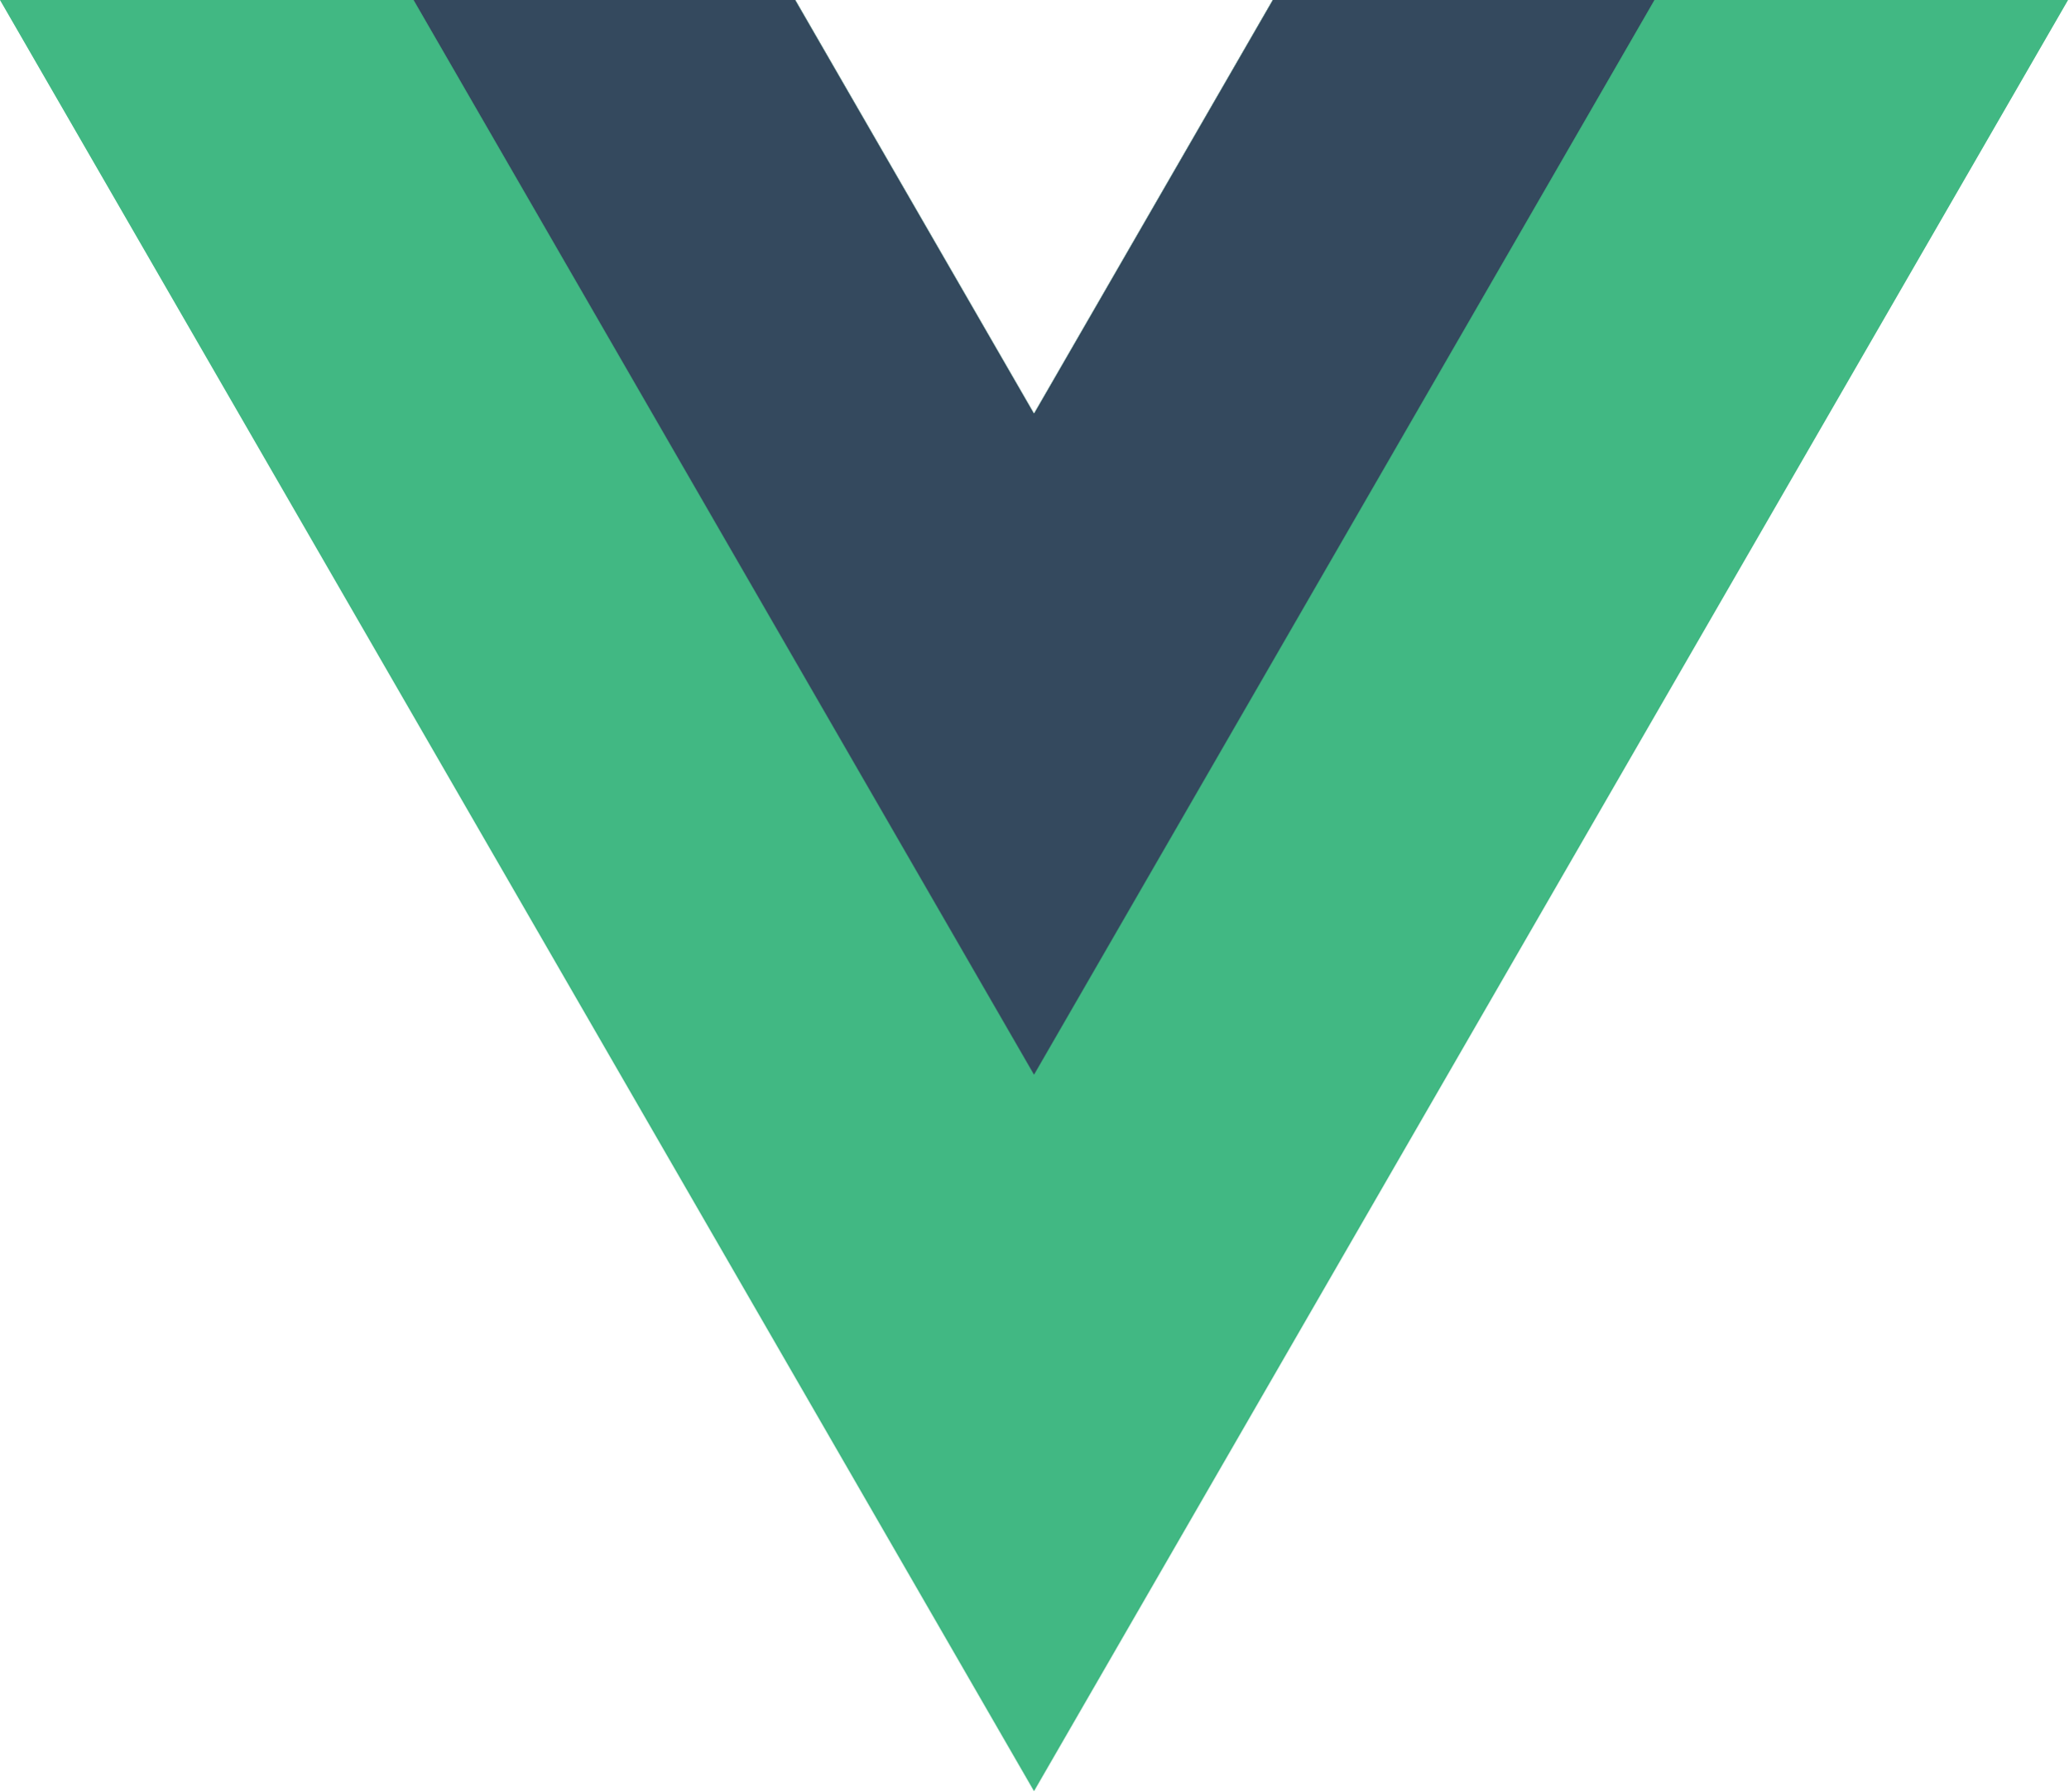
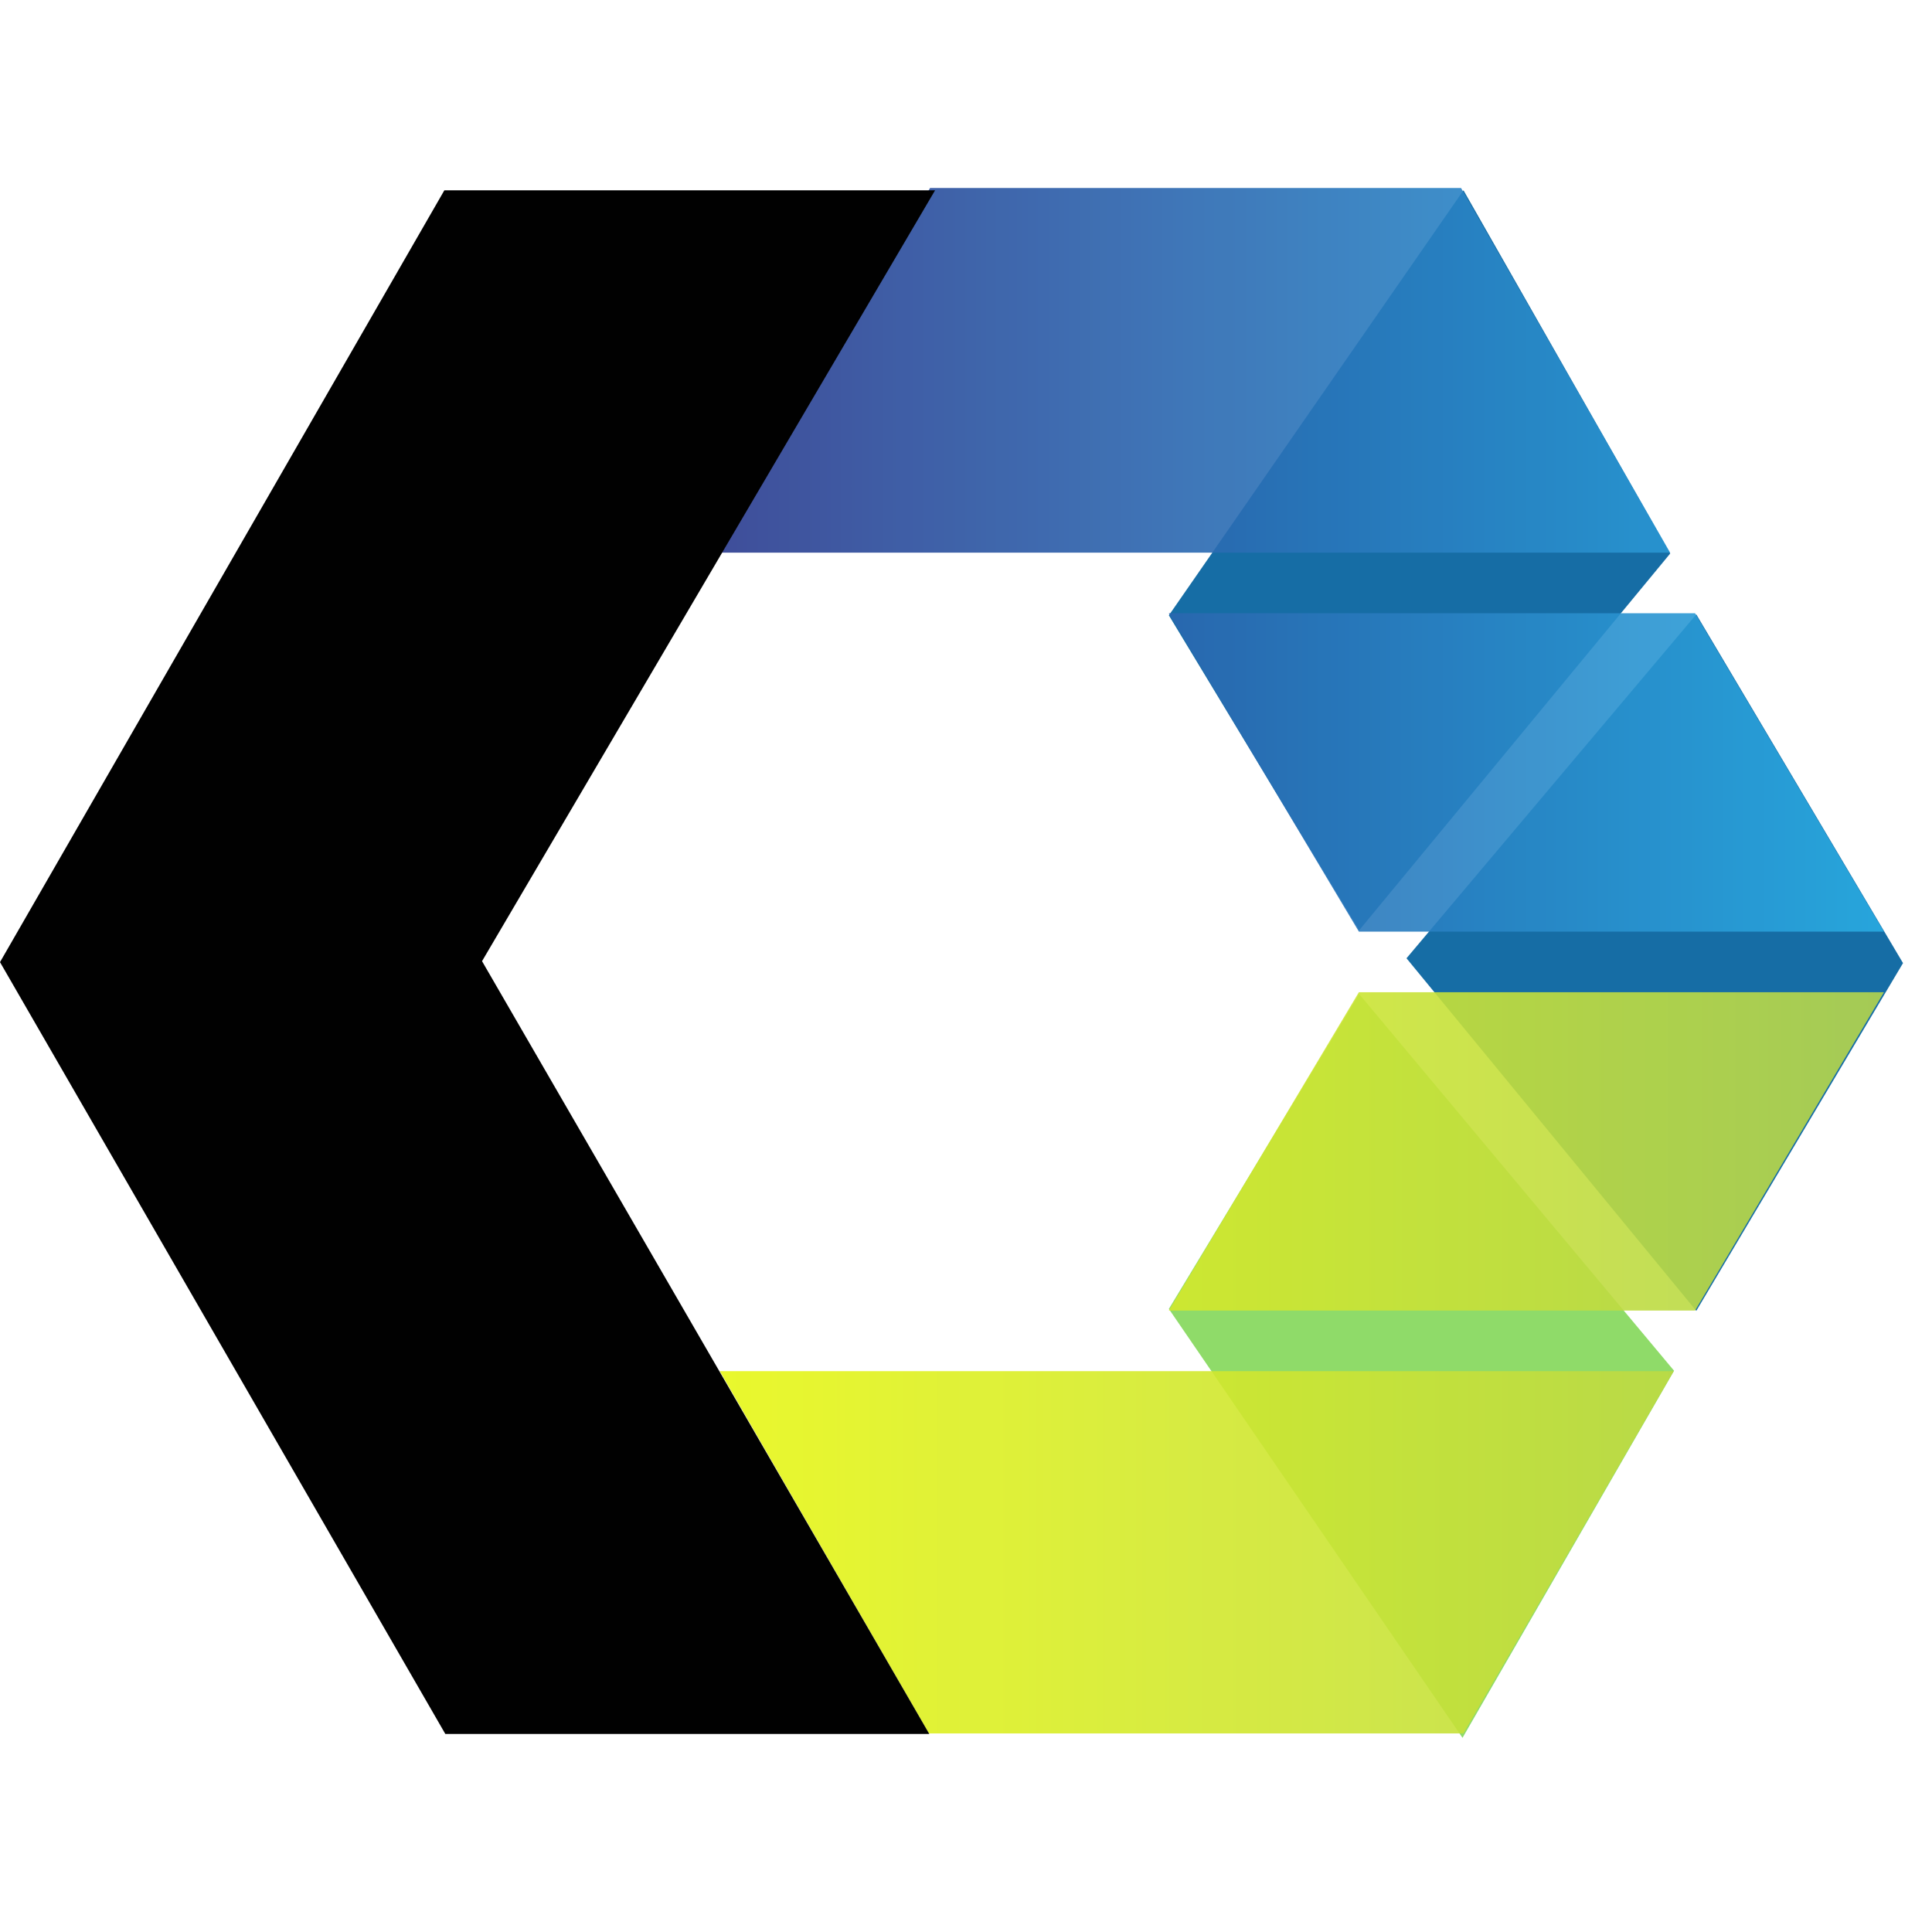
- <svg xmlns="http://www.w3.org/2000/svg" viewBox="0 0 261.76 226.69">
-   <path d="M161.096.001l-30.225 52.351L100.647.001H-.005l130.877 226.688L261.749.001z" fill="#41b883" />
-   <path d="M161.096.001l-30.225 52.351L100.647.001H52.346l78.526 136.01L209.398.001z" fill="#34495e" />
+ <svg xmlns="http://www.w3.org/2000/svg" width="300" height="300" viewBox="0 0 200 161">
+   <defs>
+     <linearGradient id="a" x1="48.9" x2="127.1" y1="40" y2="40" gradientTransform="scale(1.25056 .79964)" gradientUnits="userSpaceOnUse">
+       <stop offset="0" stop-color="#2a3b8f" />
+       <stop offset="1" stop-color="#29abe2" />
+     </linearGradient>
+     <linearGradient id="b" x1="126.9" x2="48.7" y1="124.8" y2="124.8" gradientTransform="scale(1.2532 .79796)" gradientUnits="userSpaceOnUse">
+       <stop offset="0" stop-color="#b4d44e" />
+       <stop offset="1" stop-color="#e7f716" />
+     </linearGradient>
+   </defs>
+   <g fill="none" fill-rule="evenodd" stroke-width=".3">
+     <path fill="#166da5" d="m197 80.2-21.4 36-30-36.5 30-35.6z" />
+     <path fill="#8fdb69" d="m173.3 122.4-32.6-39L121 116l30.4 44.4z" />
+     <path fill="#166da5" d="m172.9 37.8-32.2 39L121 44.2l30.5-44z" />
+     <path fill="url(#a)" d="M61.1 31.4H141L123.4.7H78.7zm53.7 31.9H159l-15.9-26.8H98.8" opacity=".9" transform="translate(-.5 -.9) scale(1.22972)" />
+     <path fill="url(#b)" d="M141.3 100.3H61l17.6 30.5h45zm-26.5-31.9H159l-15.9 26.8H98.8" opacity=".9" transform="translate(-.5 -.9) scale(1.22972)" />
+     <path fill="#010101" d="M96.2 160 49.9 80 96.8.2H46L0 80.1 46.1 160z" />
+   </g>
</svg>
